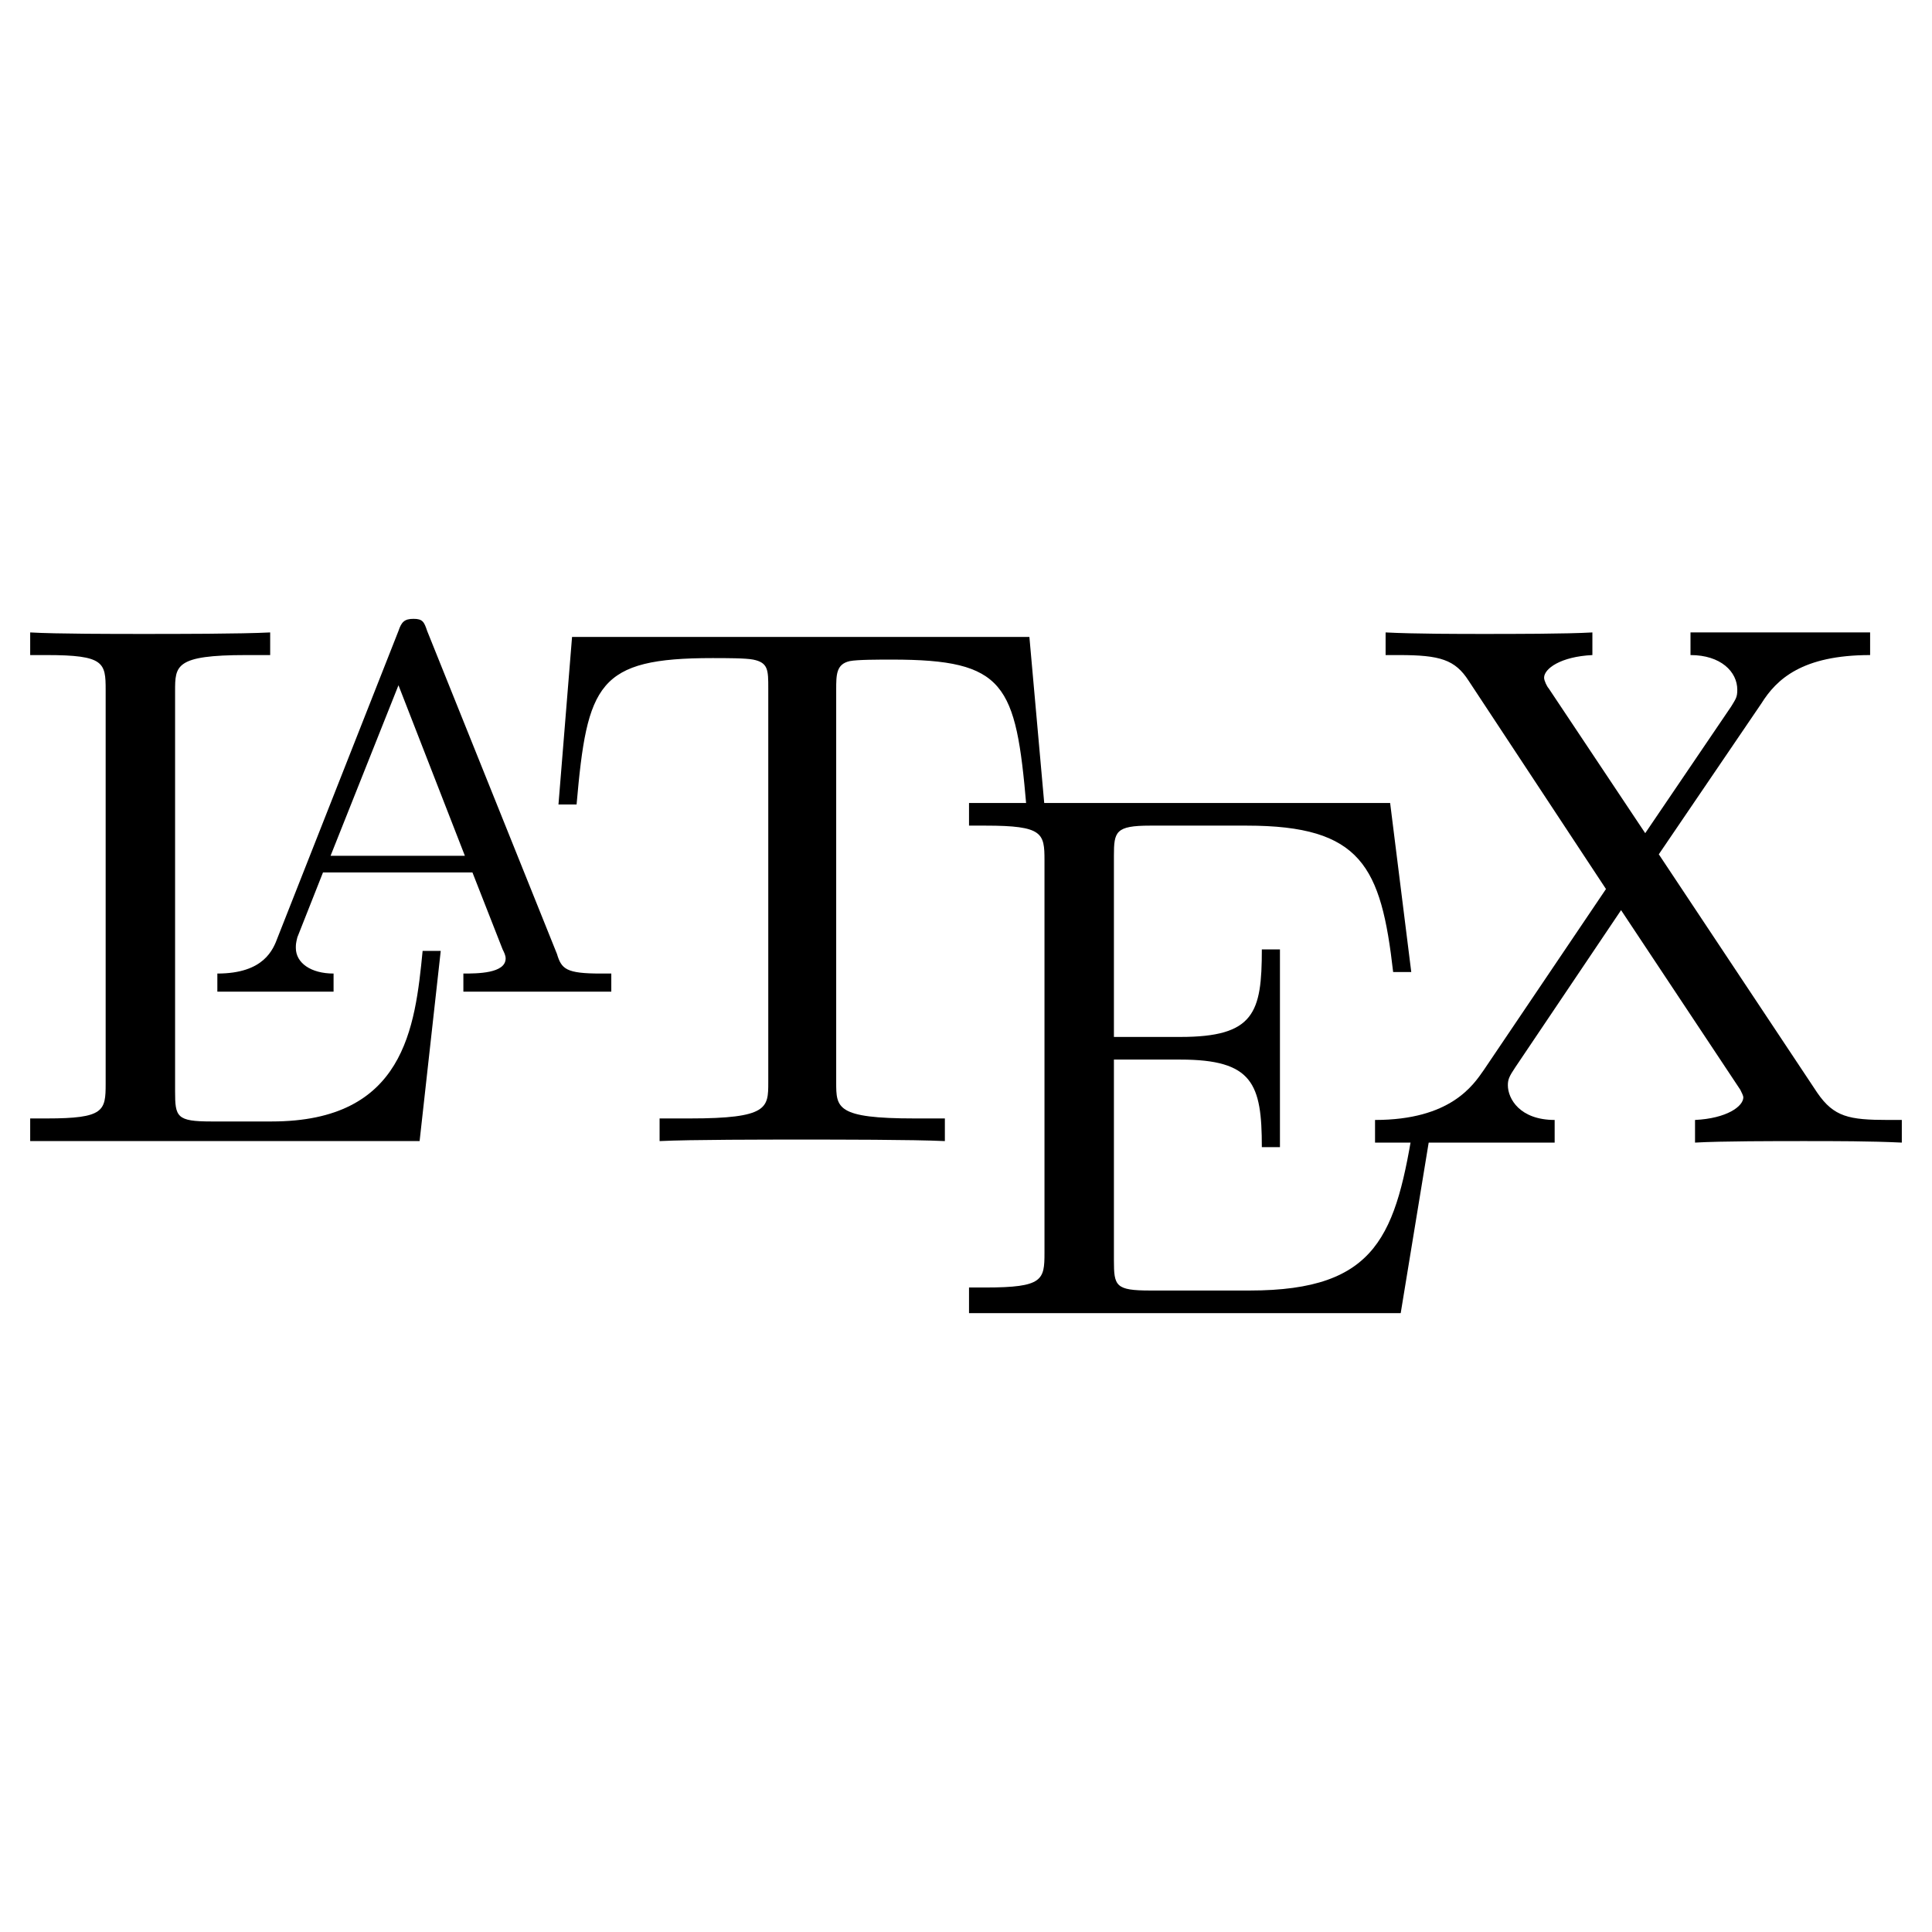
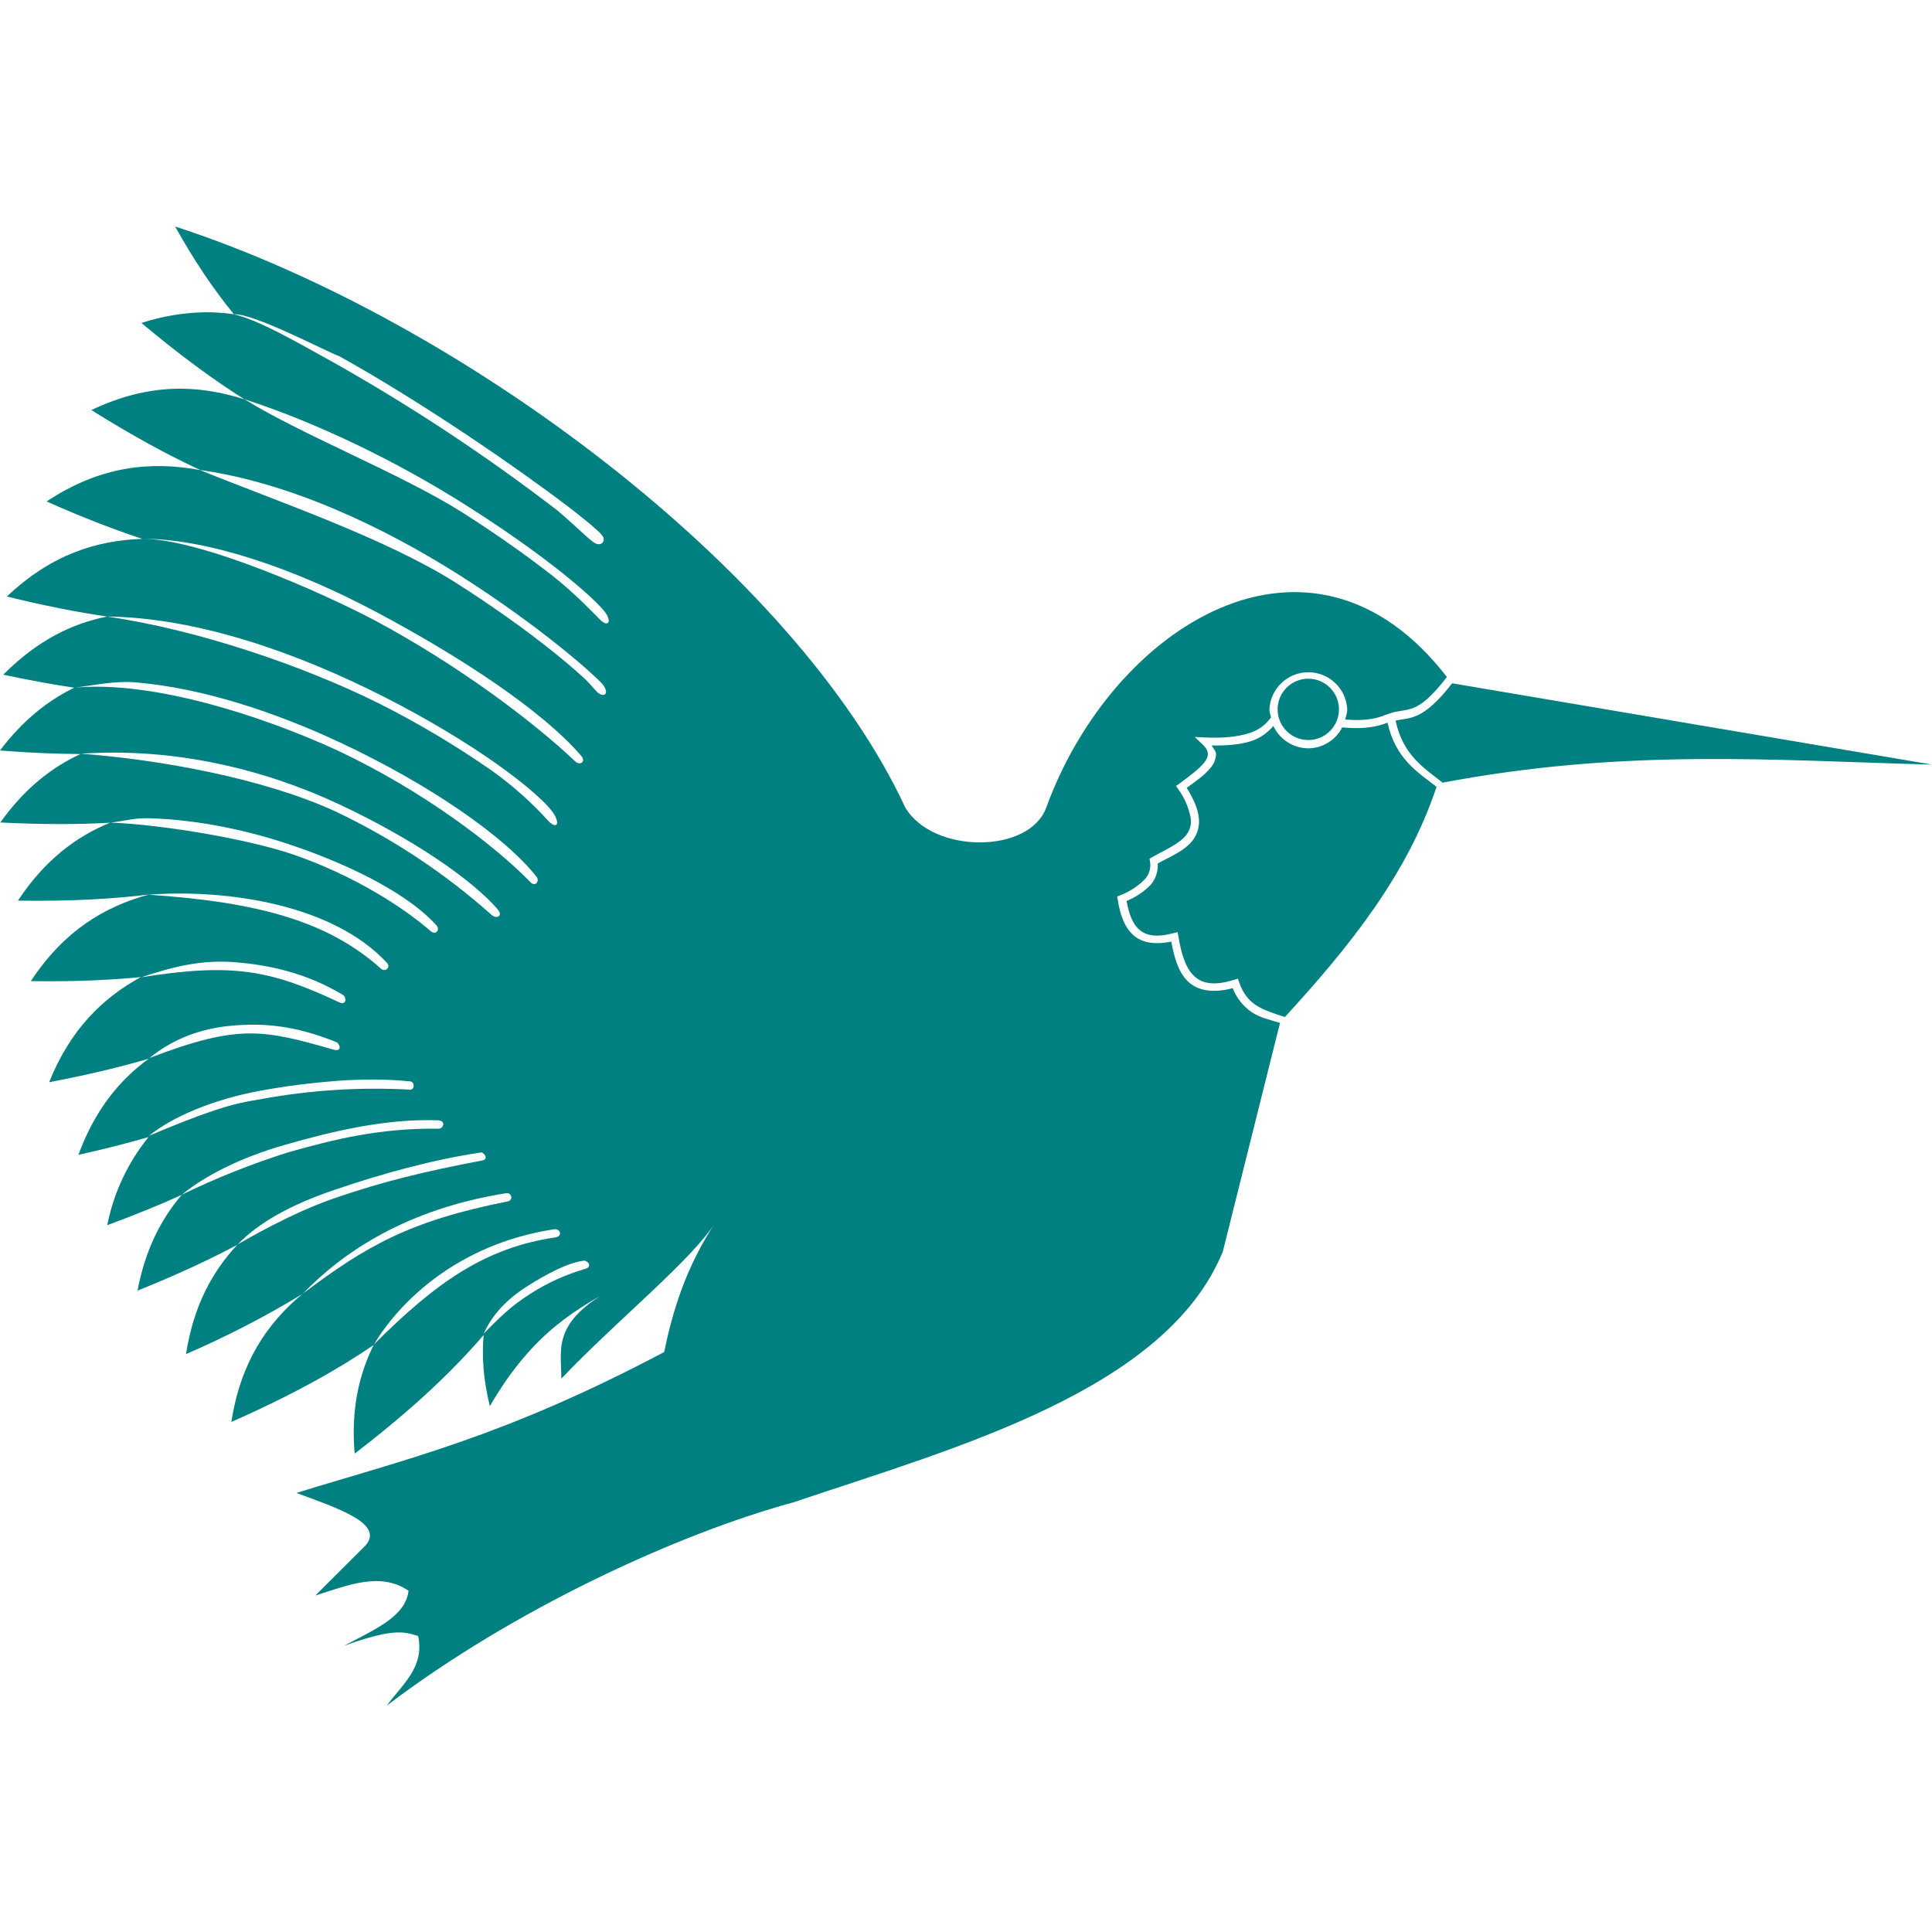
- <svg xmlns="http://www.w3.org/2000/svg" viewBox="0 0 128 128">
-   <path d="M29.2 63H28c-.5 5.1-1.2 11.3-10 11.3h-4c-2.3 0-2.4-.3-2.4-2V45.8c0-1.7 0-2.4 4.7-2.4h1.6v-1.5c-1.9.1-6.3.1-8.4.1-1.9 0-5.8 0-7.5-.1v1.5h1.1c3.8 0 3.9.5 3.9 2.3v26.1c0 1.8-.1 2.3-3.9 2.3H2v1.5h25.8L29.2 63z" />
-   <path d="M28.3 41.8c-.2-.6-.3-.8-.9-.8s-.8.2-1 .8l-8 20.3c-.3.8-.9 2.4-4 2.4v1.2h7.7v-1.2c-1.5 0-2.5-.7-2.5-1.7 0-.2 0-.3.1-.7l1.7-4.3h9.9l2 5.1c.1.2.2.4.2.6 0 1-1.9 1-2.8 1v1.2h9.8v-1.2h-.7c-2.3 0-2.6-.3-2.9-1.3l-8.6-21.4zm-1.9 3.6l4.4 11.3h-8.9l4.5-11.3z" />
-   <path d="M68.2 42.2H37.9L37 53.3h1.2c.7-8 1.4-9.7 9-9.7.9 0 2.2 0 2.7.1 1 .2 1 .7 1 1.9v26.1c0 1.7 0 2.4-5.2 2.4h-2v1.5c2-.1 7.1-.1 9.4-.1s7.4 0 9.5.1v-1.5h-2c-5.2 0-5.2-.7-5.2-2.4v-26c0-1 0-1.7.9-1.9.5-.1 1.9-.1 2.8-.1 7.5 0 8.2 1.6 8.9 9.7h1.2l-1-11.2z" />
-   <path d="M94.9 74.2h-1.2c-1.2 7.6-2.4 11.3-10.9 11.3h-6.6c-2.3 0-2.4-.3-2.4-2V70.2h4.4c4.8 0 5.4 1.6 5.4 5.8h1.2V62.9h-1.2c0 4.2-.5 5.8-5.4 5.8h-4.4v-12c0-1.6.1-2 2.4-2h6.4c7.6 0 8.9 2.7 9.7 9.7h1.2l-1.4-11.2H64.2v1.5h1.1c3.8 0 3.9.5 3.9 2.3v26c0 1.8-.1 2.3-3.9 2.3h-1.1V87h28.6l2.1-12.8z" />
-   <path d="M109.9 56.6l6.8-10c1-1.6 2.7-3.2 7.2-3.2v-1.5H112v1.5c2 0 3.1 1.1 3.1 2.3 0 .5-.1.6-.4 1.1l-5.7 8.4-6.4-9.6c-.1-.1-.3-.5-.3-.7 0-.6 1.1-1.4 3.2-1.5v-1.5c-1.7.1-5.3.1-7.2.1-1.5 0-4.6 0-6.5-.1v1.5h.9c2.7 0 3.7.3 4.6 1.7l9.1 13.8-8.1 12c-.7 1-2.2 3.3-7.2 3.3v1.5H103v-1.5c-2.3 0-3.1-1.4-3.1-2.3 0-.4.1-.6.5-1.2l7-10.4 7.9 11.9c.1.2.2.4.2.5 0 .6-1.1 1.4-3.2 1.5v1.5c1.7-.1 5.4-.1 7.2-.1 2.1 0 4.4 0 6.5.1v-1.5h-.9c-2.6 0-3.6-.2-4.7-1.8l-10.5-15.8z" />
+ <svg xmlns="http://www.w3.org/2000/svg" fill="#008080" role="img" viewBox="0 0 24 24">
+   <path d="M2.176 2.814c.233.42.476.78.73 1.09.247-.013 1.132.456 1.312.523.508.282 1.063.63 1.567.966.505.337.96.662 1.272.9.156.12.278.218.352.286a.483.483 0 01.078.082.08.08 0 01.01.021.06.06 0 01-.004.047.057.057 0 01-.04.03.077.077 0 01-.028 0c-.057 0-.203-.163-.497-.415a23.474 23.474 0 00-2.759-1.827c-.504-.28-.956-.542-1.264-.613a2.322 2.322 0 00-.36-.025 2.706 2.706 0 00-.788.133c.494.414.91.716 1.28.949-.57-.182-1.182-.21-1.902.133.526.329.967.567 1.354.745 1.103.156 2.258.696 3.224 1.309.483.307.904.615 1.219.867.157.125.29.237.39.328.098.091.174.154.197.21.03.073-.019.104-.084.058-.032-.022-.088-.102-.184-.191a7.35 7.35 0 00-.384-.327c-.312-.25-.729-.552-1.209-.857-.893-.562-2.232-1.013-3.173-1.397-.602-.11-1.225-.06-1.906.39.449.2.837.349 1.182.463.812 0 1.892.365 2.935.922 1.042.556 2.04 1.214 2.523 1.774.066.077-.016.126-.074.07-.52-.495-1.463-1.204-2.498-1.756-.639-.337-2.153-1.01-2.886-1.01l.004.002c-.567.02-1.13.195-1.679.716.477.118.885.196 1.244.249-.44.088-.87.3-1.289.722.324.07.616.122.882.162-.328.159-.639.404-.923.78.373.03.703.042 1 .044-.36.166-.696.43-.996.85.533.027.98.025 1.364.003-.422.172-.812.464-1.145.968.662.01 1.188-.022 1.628-.076l-.006.002c.99-.073 2.297.127 2.962.847.052.057-.024.118-.072.074-.648-.58-1.493-.827-2.89-.921h-.002c-.543.149-1.046.446-1.46 1.074.536.008.982-.013 1.366-.05-.469.257-.873.644-1.139 1.306.483-.092.888-.19 1.237-.292-.363.265-.668.636-.873 1.194.324-.072.612-.146.871-.221a2.519 2.519 0 00-.513 1.095c.352-.13.655-.254.926-.377-.257.3-.453.681-.55 1.19.495-.199.899-.388 1.238-.568-.31.333-.543.76-.635 1.356a11.816 11.816 0 001.442-.744c-.433.362-.764.843-.879 1.587.788-.348 1.339-.663 1.767-.955-.184.372-.282.806-.235 1.348.762-.584 1.243-1.056 1.602-1.473-.024.269-.003.56.077.884.546-.939 1.089-1.212 1.65-1.526-.895.451-.762.79-.762 1.184.683-.72 1.635-1.482 1.927-1.96-.39.585-.547 1.14-.65 1.63-1.993 1.054-3.207 1.329-4.568 1.75.528.194 1.093.383.859.652l-.624.622c.399-.124.805-.3 1.158-.059-.035.327-.447.492-.8.683.621-.224.756-.172.92-.12.081.393-.203.603-.388.862 1.565-1.19 3.606-2.13 5.044-2.522 2.022-.681 4.63-1.389 5.339-3.115l.712-2.847-.004.004c-.111-.034-.246-.063-.35-.133a.651.651 0 01-.235-.297c-.252.065-.44.03-.56-.088-.117-.117-.167-.296-.203-.491-.203.041-.362.016-.467-.077-.116-.101-.17-.26-.198-.444l-.008-.039.037-.015a.842.842 0 00.302-.194.257.257 0 00.07-.225l-.006-.037.03-.016c.163-.093.345-.169.428-.28a.274.274 0 00.053-.21.88.88 0 00-.155-.357l-.027-.04.04-.027c.118-.09.244-.179.308-.26.032-.04.048-.076.047-.11 0-.033-.015-.07-.064-.117l-.098-.094.135.006c.213.01.395-.007.538-.053a.504.504 0 00.274-.197c-.007-.033-.02-.063-.02-.098a.484.484 0 01.967 0c0 .044-.015.084-.026.125.177.014.347.01.507-.06l.002.001.035-.013c.236-.085.334.045.72-.456-1.69-2.19-4.157-.635-4.977 1.622-.21.576-1.405.578-1.751 0-1.37-2.95-5.53-6.068-9.07-7.218zm.86 2.145c.906.293 1.913.782 2.77 1.328.43.273.813.543 1.114.779.301.236.566.473.62.575.054.102 0 .14-.082.06-.081-.078-.303-.32-.6-.553-.298-.234-.68-.505-1.106-.777-.775-.49-1.982-.958-2.716-1.412zm-1.7 2.7c1.116.014 2.35.447 3.434.997.541.275 1.023.567 1.395.83.372.263.672.524.734.657.061.134-.02.13-.087.055a4.401 4.401 0 00-.704-.626 11.47 11.47 0 00-1.385-.826C3.76 8.264 2.439 7.82 1.336 7.66zm14.916.772a.381.381 0 100 .762.381.381 0 000-.762zM1.7 8.478c.822.072 1.72.368 2.534.75 1.086.509 2.035 1.158 2.434 1.667.035.045-.014.131-.08.062-.428-.44-1.322-1.131-2.397-1.635-.913-.421-2.282-.87-3.262-.78.251-.03.497-.088.771-.064zm16.339.01c-.366.475-.53.423-.703.464.094.43.35.586.585.77l-.06.012c2.315-.447 4.186-.286 6.139-.236l-5.961-1.01zm-.178 1.246h-.002l-.004.016.006-.016zm-.625-.757c-.183.074-.373.076-.563.059a.477.477 0 01-.42.26.483.483 0 01-.435-.278.609.609 0 01-.274.188c-.139.045-.308.057-.493.055.02.035.054.068.055.104a.273.273 0 01-.069.174c-.073.092-.189.17-.295.248.087.141.137.26.149.362a.39.39 0 01-.07.284c-.106.14-.288.21-.439.293a.374.374 0 01-.09.268.89.89 0 01-.297.198c.027.156.074.283.154.354.086.076.211.103.425.047l.055-.014.01.055c.033.207.088.385.187.483.1.099.244.135.503.055l.049-.015.016.048c.05.142.12.223.209.282.087.06.247.112.358.147.798-.869 1.525-1.772 1.884-2.86-.225-.177-.506-.338-.609-.797zm-16.23.386c1.165-.08 2.283.196 3.202.626.92.43 1.658.939 1.974 1.307.075.087-.019.12-.072.072a8.187 8.187 0 00-1.947-1.29c-.904-.414-2.193-.644-3.157-.715zm.864.802c.61.02 1.24.155 1.806.352.756.262 1.421.614 1.747.98.045.05-.007.127-.074.069-.349-.304-.961-.693-1.706-.951-.574-.195-1.613-.369-2.268-.397.197-.022.292-.06.495-.053zm1.05 1.788c.423.034.886.133 1.341.407.043.026.049.136-.049.09-.856-.402-1.326-.49-2.457-.31.386-.128.74-.221 1.164-.187zm-.04.788c.4-.035.784-.002 1.297.204.044.018.08.126-.033.094-.857-.243-1.167-.328-2.287.104.28-.229.622-.366 1.023-.402zm1.285.687c.317-.023.635-.026.934.006.052.006.055.105-.006.102a7.87 7.87 0 00-1.837.115c-.243.046-.423.043-1.405.458.287-.233.794-.452 1.385-.56a8.91 8.91 0 01.93-.12zm1.28.49c.099.003.062.104.006.103-.728-.01-1.304.132-1.875.295a9.78 9.78 0 00-1.318.525c.283-.23.713-.457 1.291-.622.579-.166 1.248-.326 1.896-.302zm.528.398c.036-.005.105.084.018.1-.73.137-1.244.267-1.794.454-.216.074-.58.207-1.243.587.26-.269.656-.492 1.213-.68.558-.19 1.196-.37 1.806-.46zm.311.507c.075-.012.097.087.02.102-1.217.241-1.76.556-2.54 1.144.504-.523 1.297-1.051 2.52-1.246zm.595.448c.087-.013.11.087.021.1-.872.13-1.477.553-2.255 1.33.295-.493 1.004-1.24 2.234-1.43zm.372.39c.046-.006.114.073.023.1a2.634 2.634 0 00-.669.3c-.182.118-.3.2-.597.507.111-.245.296-.434.542-.59.247-.157.509-.293.7-.317z" />
</svg>
